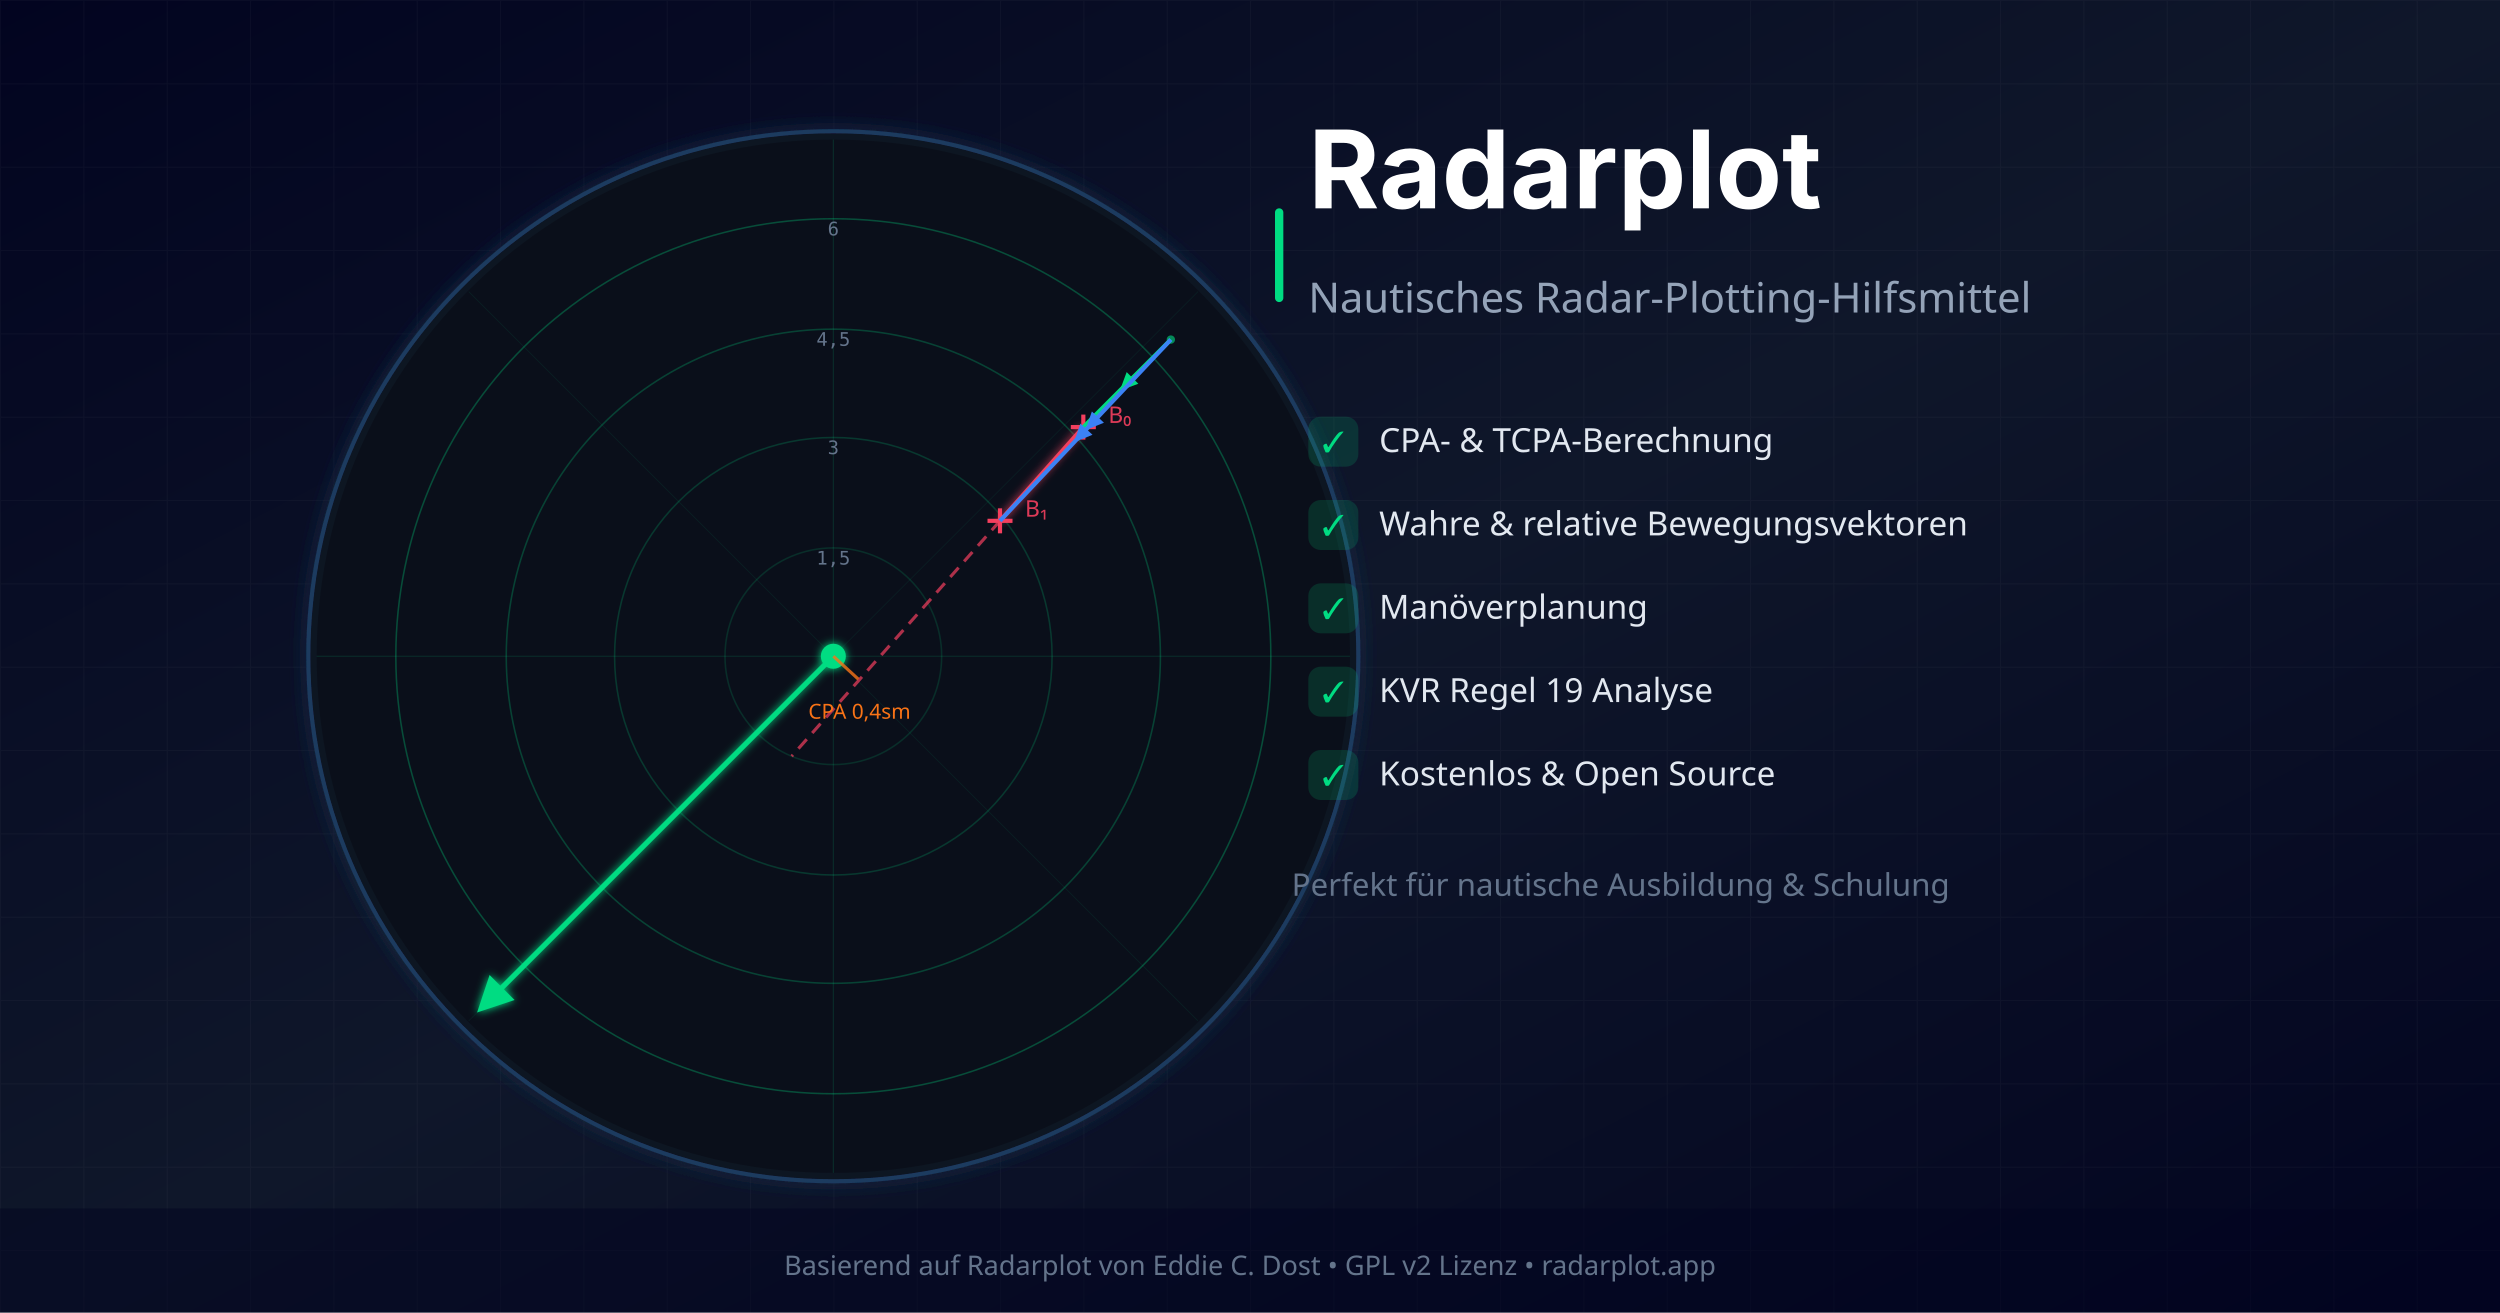
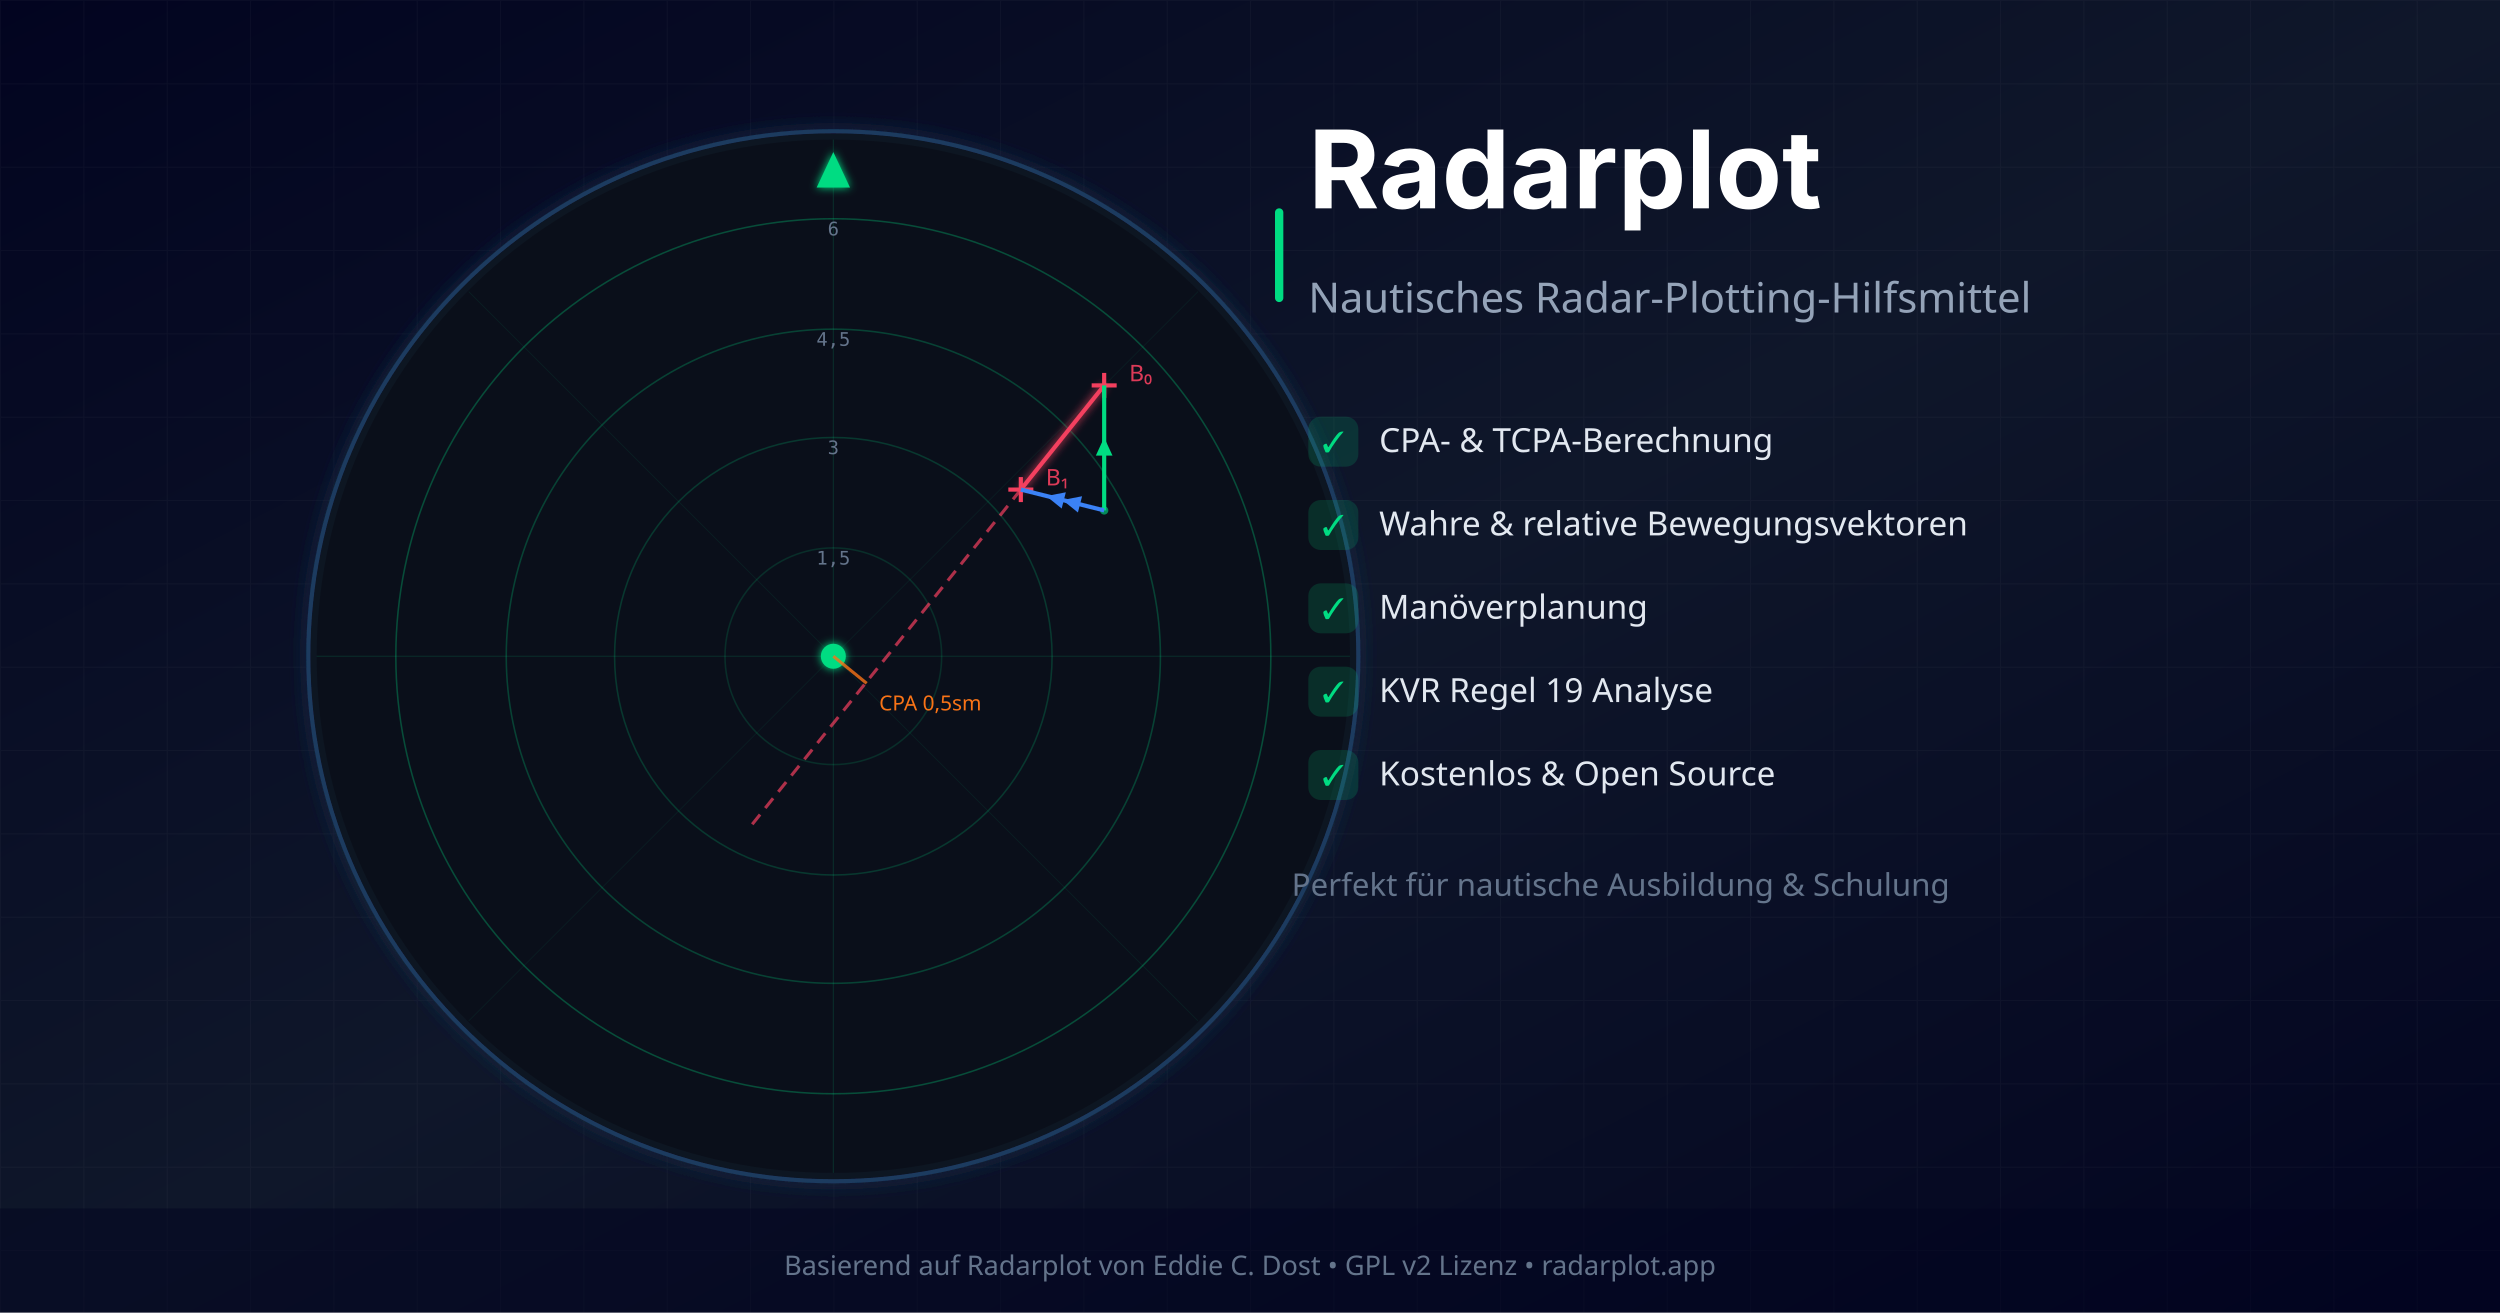
<svg xmlns="http://www.w3.org/2000/svg" viewBox="0 0 1200 630">
  <defs>
    <linearGradient id="bgGradient" x1="0%" y1="0%" x2="100%" y2="100%">
      <stop offset="0%" style="stop-color:#020420" />
      <stop offset="50%" style="stop-color:#0f172a" />
      <stop offset="100%" style="stop-color:#020420" />
    </linearGradient>
    <filter id="glow" x="-50%" y="-50%" width="200%" height="200%">
      <feGaussianBlur stdDeviation="2" result="coloredBlur" />
      <feMerge>
        <feMergeNode in="coloredBlur" />
        <feMergeNode in="SourceGraphic" />
      </feMerge>
    </filter>
    <filter id="softGlow" x="-50%" y="-50%" width="200%" height="200%">
      <feGaussianBlur stdDeviation="4" result="coloredBlur" />
      <feMerge>
        <feMergeNode in="coloredBlur" />
        <feMergeNode in="SourceGraphic" />
      </feMerge>
    </filter>
  </defs>
  <rect width="1200" height="630" fill="url(#bgGradient)" />
  <g opacity="0.03">
    <pattern id="grid" width="40" height="40" patternUnits="userSpaceOnUse">
      <path d="M 40 0 L 0 0 0 40" fill="none" stroke="#ffffff" stroke-width="1" />
    </pattern>
    <rect width="1200" height="630" fill="url(#grid)" />
  </g>
  <g transform="translate(140, 55)">
    <circle cx="260" cy="260" r="252" fill="#0c1222" stroke="#1e3a5f" stroke-width="2" filter="url(#softGlow)" />
    <circle cx="260" cy="260" r="248" fill="#0a0f1a" />
    <circle cx="260" cy="260" r="210" fill="none" stroke="#00dc82" stroke-width="0.75" opacity="0.3" />
    <circle cx="260" cy="260" r="157" fill="none" stroke="#00dc82" stroke-width="0.75" opacity="0.25" />
    <circle cx="260" cy="260" r="105" fill="none" stroke="#00dc82" stroke-width="0.75" opacity="0.2" />
    <circle cx="260" cy="260" r="52" fill="none" stroke="#00dc82" stroke-width="0.75" opacity="0.15" />
    <line x1="260" y1="12" x2="260" y2="508" stroke="#00dc82" stroke-width="0.5" opacity="0.15" />
    <line x1="12" y1="260" x2="508" y2="260" stroke="#00dc82" stroke-width="0.5" opacity="0.15" />
    <line x1="85" y1="85" x2="435" y2="435" stroke="#00dc82" stroke-width="0.3" opacity="0.1" />
    <line x1="435" y1="85" x2="85" y2="435" stroke="#00dc82" stroke-width="0.3" opacity="0.1" />
-     <line x1="260" y1="260" x2="94" y2="426" stroke="#00dc82" stroke-width="2.5" filter="url(#glow)" />
-     <polygon points="89,431 107,425 95,413" fill="#00dc82" filter="url(#glow)" />
+     <line x1="260" y1="260" x2="260" y2="25" stroke="#00dc82" stroke-width="2.5" filter="url(#glow)" />
+     <polygon points="260,18 252,35 268,35" fill="#00dc82" filter="url(#glow)" />
    <circle cx="260" cy="260" r="6" fill="#00dc82" filter="url(#glow)" />
-     <g transform="translate(380, 150)">
+     <g transform="translate(390, 130)">
      <line x1="-6" y1="0" x2="6" y2="0" stroke="#f43f5e" stroke-width="2" />
      <line x1="0" y1="-6" x2="0" y2="6" stroke="#f43f5e" stroke-width="2" />
    </g>
-     <text x="392" y="148" font-family="system-ui, sans-serif" font-size="11" fill="#f43f5e" opacity="0.9">B₀</text>
-     <g transform="translate(340, 195)">
+     <text x="402" y="128" font-family="system-ui, sans-serif" font-size="11" fill="#f43f5e" opacity="0.9">B₀</text>
+     <g transform="translate(350, 180)">
      <line x1="-6" y1="0" x2="6" y2="0" stroke="#f43f5e" stroke-width="2" />
      <line x1="0" y1="-6" x2="0" y2="6" stroke="#f43f5e" stroke-width="2" />
    </g>
-     <text x="352" y="193" font-family="system-ui, sans-serif" font-size="11" fill="#f43f5e" opacity="0.9">B₁</text>
-     <line x1="380" y1="150" x2="340" y2="195" stroke="#f43f5e" stroke-width="2" filter="url(#glow)" />
-     <line x1="340" y1="195" x2="240" y2="308" stroke="#f43f5e" stroke-width="1.5" stroke-dasharray="6,4" opacity="0.7" />
-     <circle cx="422" cy="108" r="2" fill="#00dc82" opacity="0.6" />
-     <line x1="422" y1="108" x2="380" y2="150" stroke="#00dc82" stroke-width="2" />
-     <polygon points="400.8,123.6 397.5,132.5 406.4,129.2" fill="#00dc82" />
-     <line x1="422" y1="108" x2="340" y2="195" stroke="#3b82f6" stroke-width="2" />
-     <polygon points="378.6,148.3 375.5,157.3 384.4,153.7" fill="#3b82f6" />
-     <polygon points="384.1,142.5 381,151.5 389.9,147.9" fill="#3b82f6" />
-     <line x1="260" y1="260" x2="272" y2="271" stroke="#f97316" stroke-width="1.5" opacity="0.8" />
-     <text x="248" y="290" font-family="system-ui, sans-serif" font-size="10" fill="#f97316">CPA 0,4sm</text>
+     <text x="362" y="178" font-family="system-ui, sans-serif" font-size="11" fill="#f43f5e" opacity="0.9">B₁</text>
+     <line x1="390" y1="130" x2="350" y2="180" stroke="#f43f5e" stroke-width="2" filter="url(#glow)" />
+     <line x1="350" y1="180" x2="220" y2="342" stroke="#f43f5e" stroke-width="1.5" stroke-dasharray="6,4" opacity="0.7" />
+     <circle cx="390" cy="190" r="2" fill="#00dc82" opacity="0.6" />
+     <line x1="390" y1="190" x2="390" y2="130" stroke="#00dc82" stroke-width="2" />
+     <polygon points="394,163.7 390,155 386,163.7" fill="#00dc82" />
+     <line x1="390" y1="190" x2="350" y2="180" stroke="#3b82f6" stroke-width="2" />
+     <polygon points="371.6,181.3 362.2,183.1 369.6,189.1" fill="#3b82f6" />
+     <polygon points="379.4,183.2 370,185 377.4,191" fill="#3b82f6" />
+     <line x1="260" y1="260" x2="276" y2="273" stroke="#f97316" stroke-width="1.5" opacity="0.8" />
+     <text x="282" y="286" font-family="system-ui, sans-serif" font-size="10" fill="#f97316">CPA 0,5sm</text>
    <text x="260" y="58" text-anchor="middle" font-family="ui-monospace, monospace" font-size="9" fill="#64748b">6</text>
    <text x="260" y="111" text-anchor="middle" font-family="ui-monospace, monospace" font-size="9" fill="#64748b">4,5</text>
    <text x="260" y="163" text-anchor="middle" font-family="ui-monospace, monospace" font-size="9" fill="#64748b">3</text>
    <text x="260" y="216" text-anchor="middle" font-family="ui-monospace, monospace" font-size="9" fill="#64748b">1,5</text>
  </g>
  <g transform="translate(620, 100)">
    <rect x="-8" y="0" width="4" height="45" rx="2" fill="#00dc82" />
    <text x="8" font-family="system-ui, -apple-system, sans-serif" font-size="52" font-weight="700" fill="#ffffff">
      Radarplot
    </text>
    <text x="8" y="50" font-family="system-ui, sans-serif" font-size="20" fill="#94a3b8">
      Nautisches Radar-Plotting-Hilfsmittel
    </text>
    <g transform="translate(8, 100)">
      <g transform="translate(0, 0)">
        <rect width="24" height="24" rx="6" fill="#00dc82" opacity="0.15" />
        <text x="12" y="17" text-anchor="middle" font-size="14" fill="#00dc82">✓</text>
        <text x="34" y="17" font-family="system-ui, sans-serif" font-size="16" fill="#e2e8f0">CPA- &amp; TCPA-Berechnung</text>
      </g>
      <g transform="translate(0, 40)">
        <rect width="24" height="24" rx="6" fill="#00dc82" opacity="0.15" />
        <text x="12" y="17" text-anchor="middle" font-size="14" fill="#00dc82">✓</text>
        <text x="34" y="17" font-family="system-ui, sans-serif" font-size="16" fill="#e2e8f0">Wahre &amp; relative Bewegungsvektoren</text>
      </g>
      <g transform="translate(0, 80)">
        <rect width="24" height="24" rx="6" fill="#00dc82" opacity="0.15" />
        <text x="12" y="17" text-anchor="middle" font-size="14" fill="#00dc82">✓</text>
        <text x="34" y="17" font-family="system-ui, sans-serif" font-size="16" fill="#e2e8f0">Manöverplanung</text>
      </g>
      <g transform="translate(0, 120)">
        <rect width="24" height="24" rx="6" fill="#00dc82" opacity="0.15" />
        <text x="12" y="17" text-anchor="middle" font-size="14" fill="#00dc82">✓</text>
        <text x="34" y="17" font-family="system-ui, sans-serif" font-size="16" fill="#e2e8f0">KVR Regel 19 Analyse</text>
      </g>
      <g transform="translate(0, 160)">
        <rect width="24" height="24" rx="6" fill="#00dc82" opacity="0.15" />
        <text x="12" y="17" text-anchor="middle" font-size="14" fill="#00dc82">✓</text>
        <text x="34" y="17" font-family="system-ui, sans-serif" font-size="16" fill="#e2e8f0">Kostenlos &amp; Open Source</text>
      </g>
    </g>
    <text y="330" font-family="system-ui, sans-serif" font-size="15" fill="#64748b">
      Perfekt für nautische Ausbildung &amp; Schulung
    </text>
  </g>
  <g transform="translate(0, 580)">
    <rect width="1200" height="50" fill="#020420" opacity="0.5" />
    <text x="600" y="32" text-anchor="middle" font-family="system-ui, sans-serif" font-size="13" fill="#64748b">
      Basierend auf Radarplot von Eddie C. Dost • GPL v2 Lizenz • radarplot.app
    </text>
  </g>
</svg>
